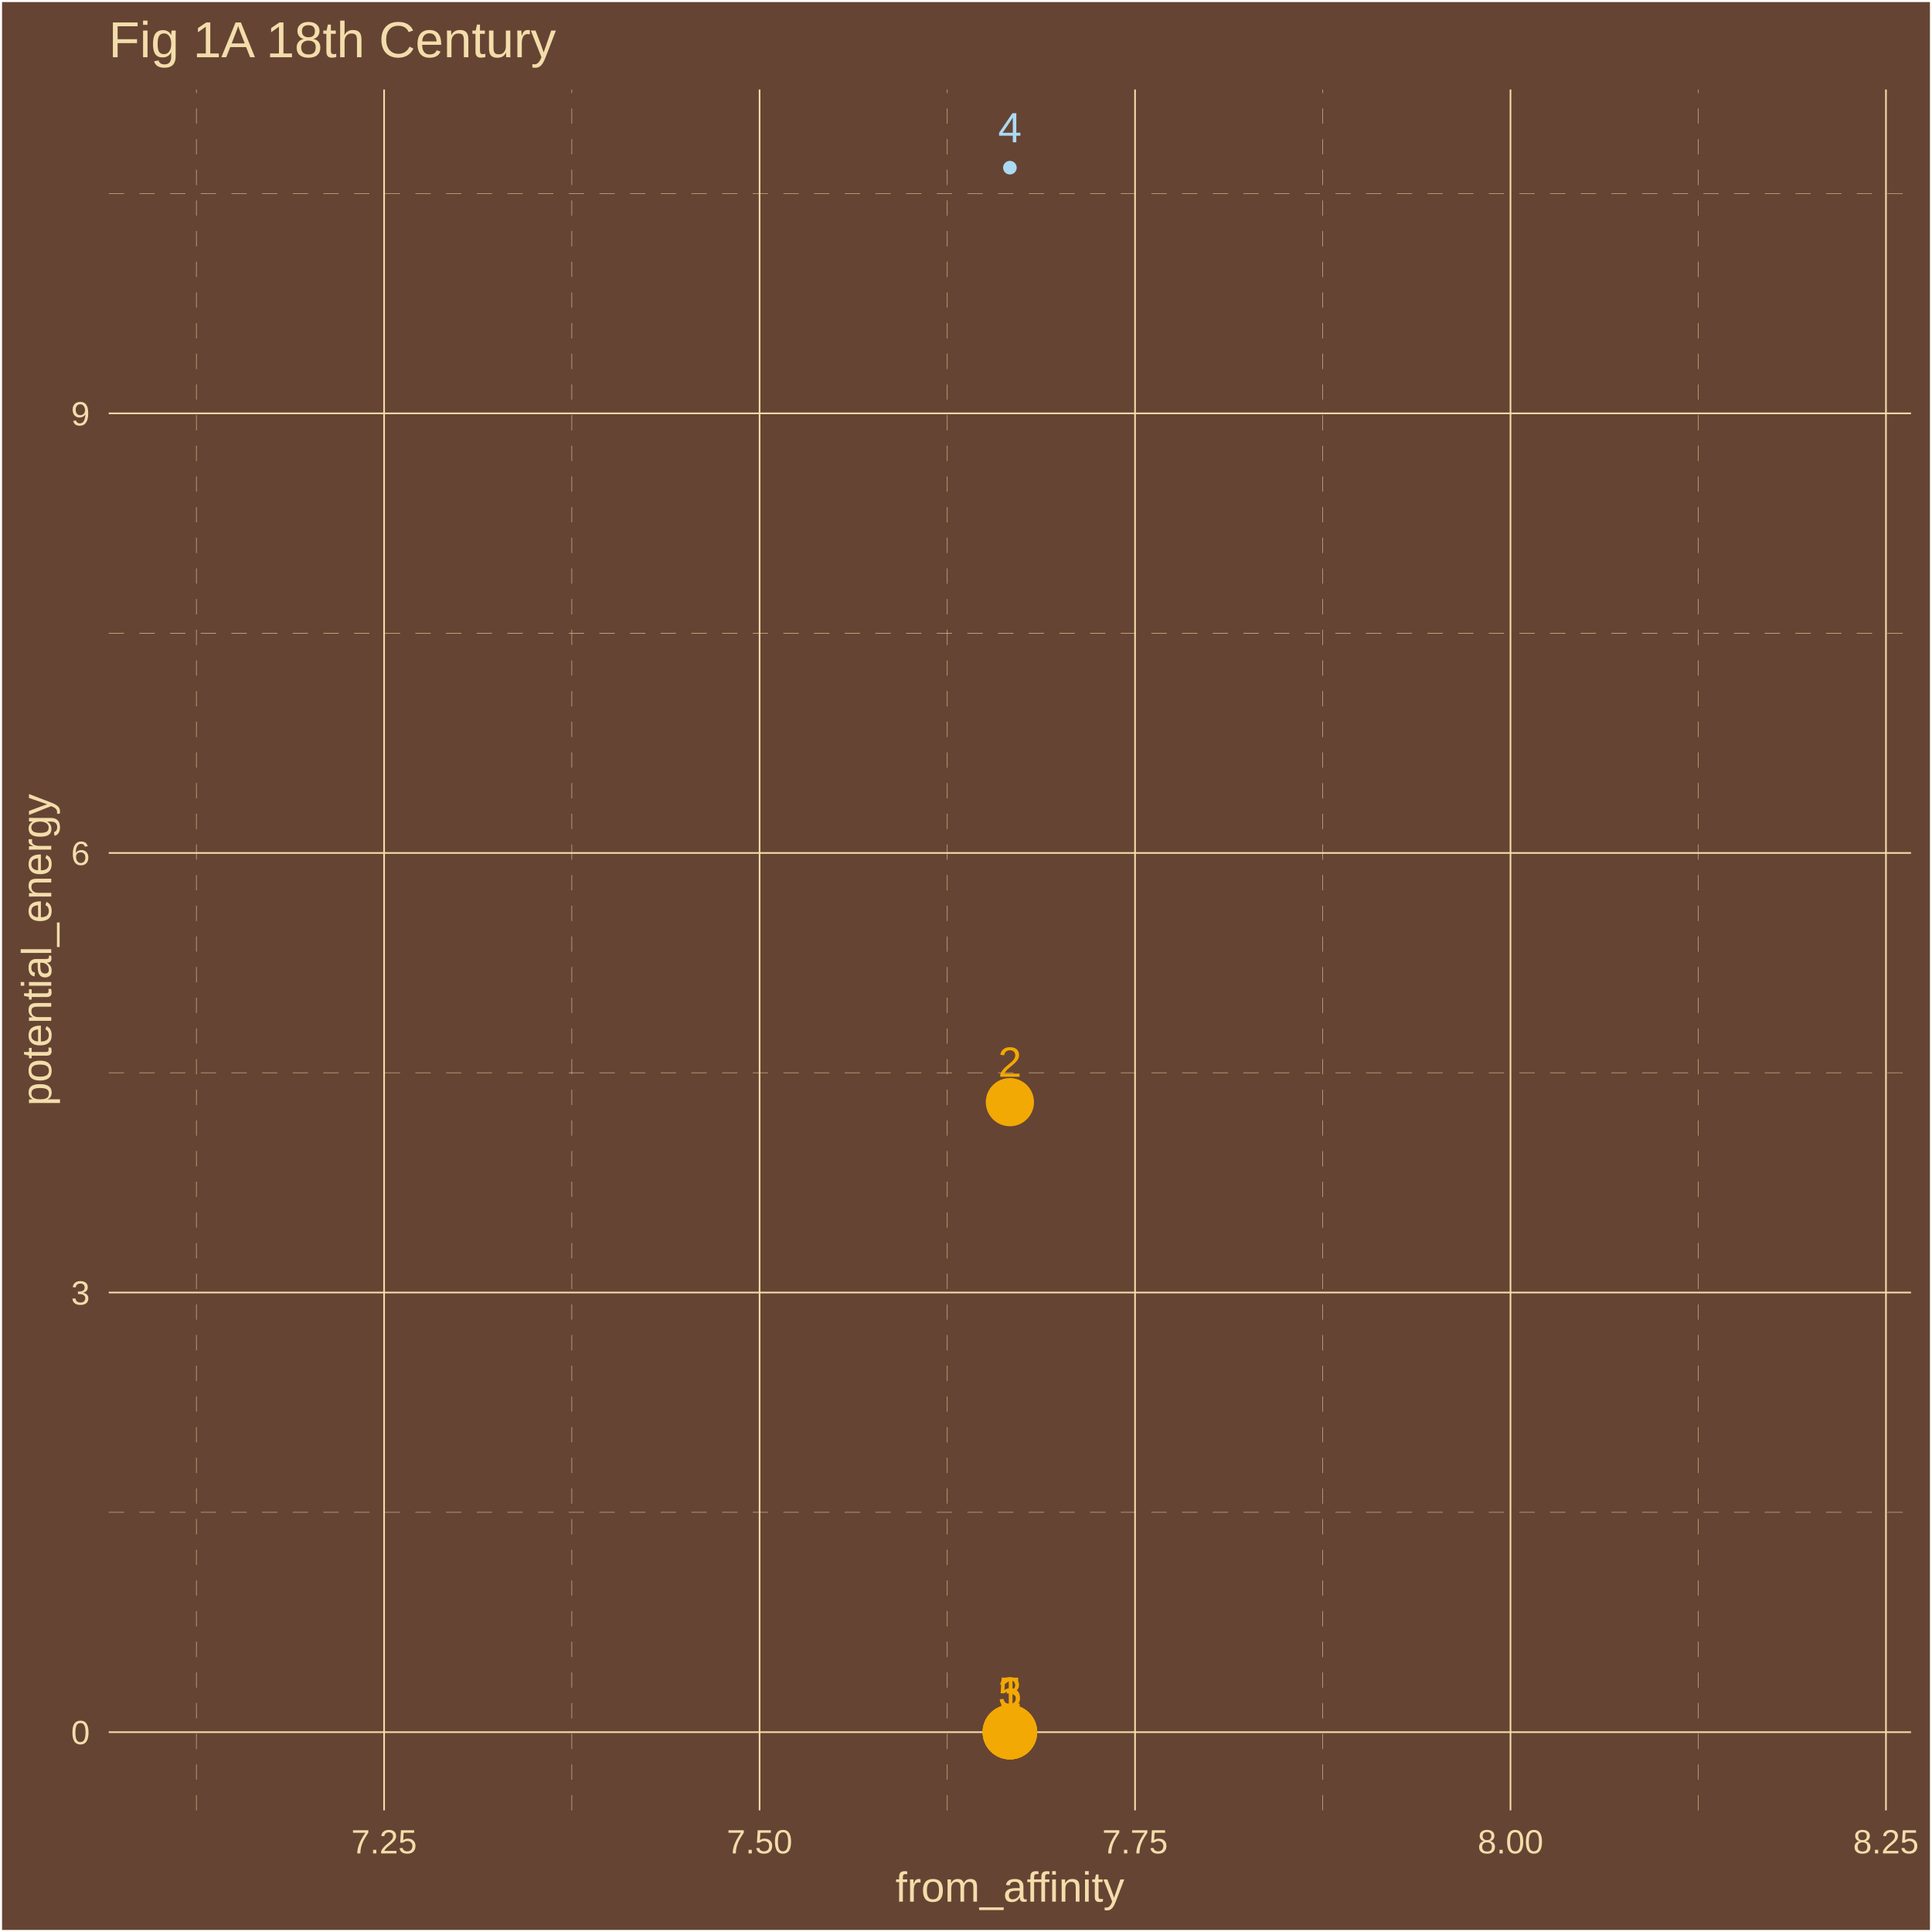
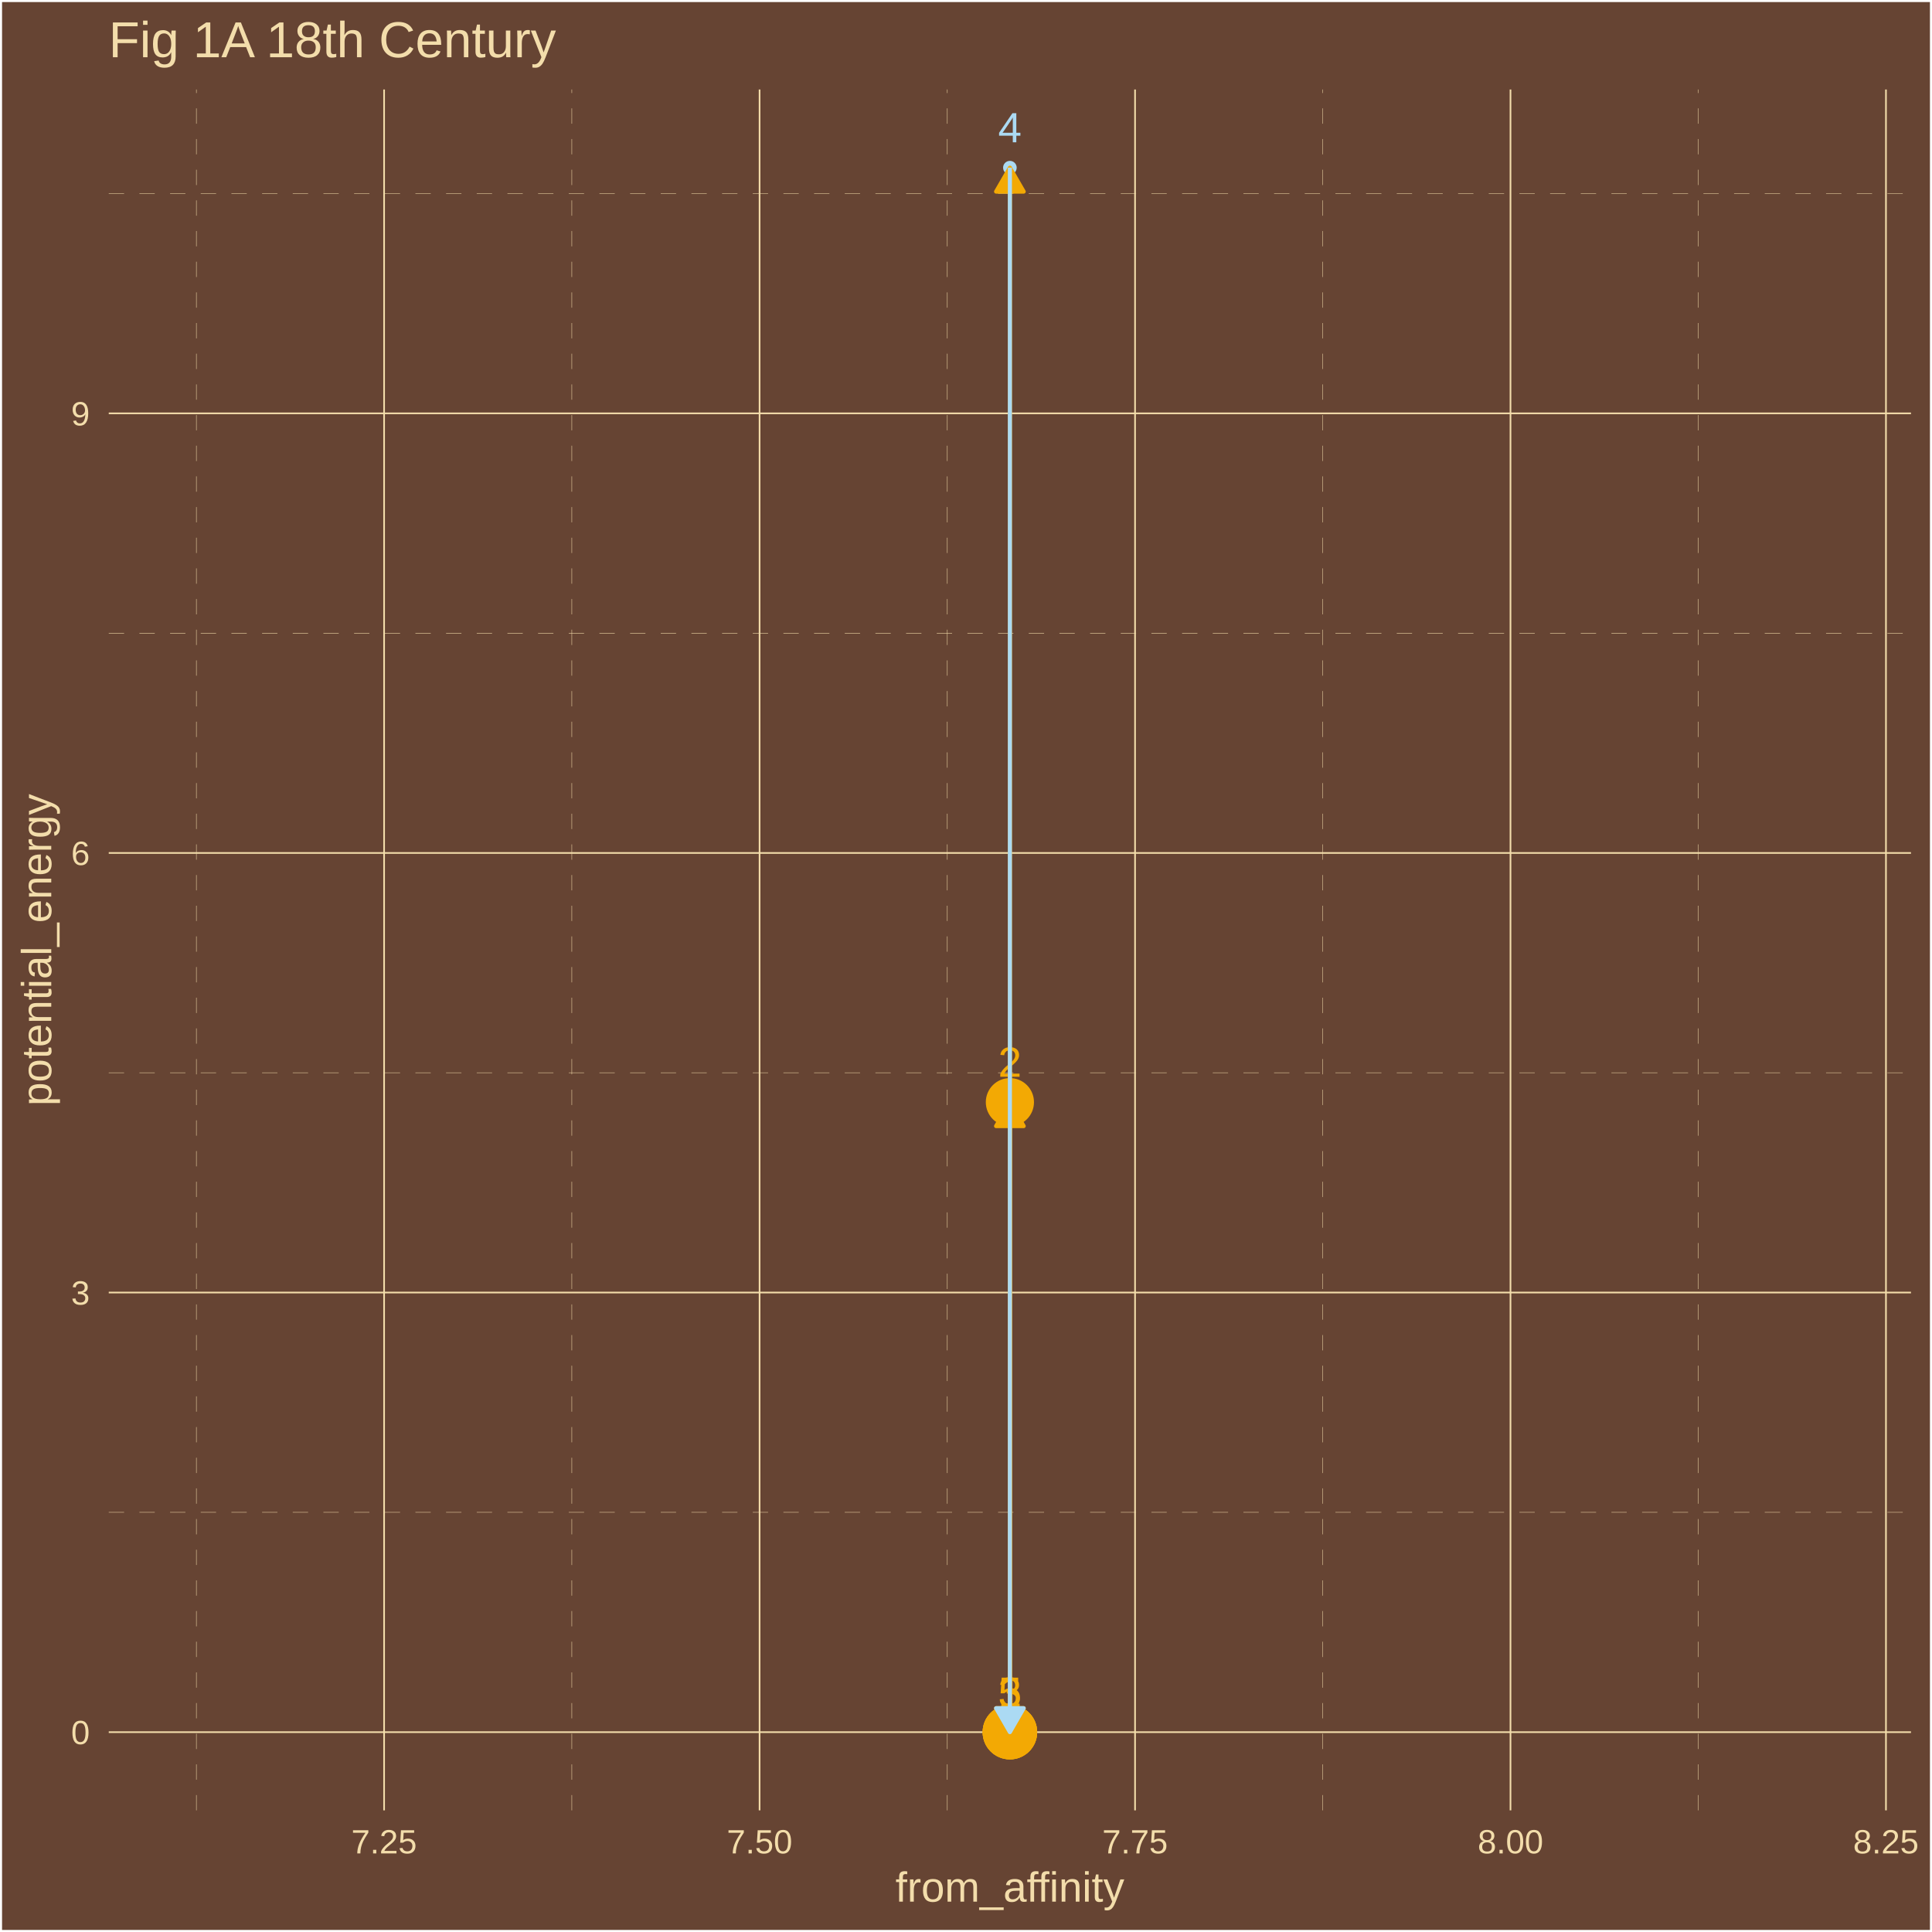
<svg xmlns="http://www.w3.org/2000/svg" class="svglite" width="504.00pt" height="504.00pt" viewBox="0 0 504.00 504.00">
  <defs>
    <style type="text/css">
    .svglite line, .svglite polyline, .svglite polygon, .svglite path, .svglite rect, .svglite circle {
      fill: none;
      stroke: #000000;
      stroke-linecap: round;
      stroke-linejoin: round;
      stroke-miterlimit: 10.00;
    }
    .svglite text {
      white-space: pre;
    }
  </style>
  </defs>
  <rect width="100%" height="100%" style="stroke: none; fill: #664433;" />
  <defs>
    <clipPath id="cpMC4wMHw1MDQuMDB8MC4wMHw1MDQuMDA=">
      <rect x="0.00" y="0.00" width="504.00" height="504.00" />
    </clipPath>
  </defs>
  <g clip-path="url(#cpMC4wMHw1MDQuMDB8MC4wMHw1MDQuMDA=)">
    <rect x="0.00" y="0" width="504.00" height="504.00" style="stroke-width: 1.07; stroke: #FFFFFF; fill: #664433;" />
  </g>
  <defs>
    <clipPath id="cpMjguMzd8NDk4LjUyfDIzLjM0fDQ3Mi4yNw==">
      <rect x="28.37" y="23.34" width="470.15" height="448.93" />
    </clipPath>
  </defs>
  <g clip-path="url(#cpMjguMzd8NDk4LjUyfDIzLjM0fDQ3Mi4yNw==)">
    <rect x="28.37" y="23.34" width="470.15" height="448.93" style="stroke-width: 1.07; stroke: none; fill: #664433;" />
    <polyline points="28.37,394.52 498.52,394.52 " style="stroke-width: 0.11; stroke: #F3DDAB; stroke-dasharray: 4.00,4.00; stroke-linecap: butt;" />
    <polyline points="28.37,279.85 498.52,279.85 " style="stroke-width: 0.11; stroke: #F3DDAB; stroke-dasharray: 4.00,4.00; stroke-linecap: butt;" />
    <polyline points="28.37,165.17 498.52,165.17 " style="stroke-width: 0.11; stroke: #F3DDAB; stroke-dasharray: 4.00,4.00; stroke-linecap: butt;" />
    <polyline points="28.37,50.49 498.52,50.49 " style="stroke-width: 0.11; stroke: #F3DDAB; stroke-dasharray: 4.00,4.00; stroke-linecap: butt;" />
    <polyline points="51.23,472.27 51.23,23.34 " style="stroke-width: 0.11; stroke: #F3DDAB; stroke-dasharray: 4.00,4.00; stroke-linecap: butt;" />
    <polyline points="149.17,472.27 149.17,23.34 " style="stroke-width: 0.11; stroke: #F3DDAB; stroke-dasharray: 4.00,4.00; stroke-linecap: butt;" />
    <polyline points="247.12,472.27 247.12,23.34 " style="stroke-width: 0.11; stroke: #F3DDAB; stroke-dasharray: 4.00,4.00; stroke-linecap: butt;" />
    <polyline points="345.07,472.27 345.07,23.34 " style="stroke-width: 0.11; stroke: #F3DDAB; stroke-dasharray: 4.00,4.00; stroke-linecap: butt;" />
    <polyline points="443.02,472.27 443.02,23.34 " style="stroke-width: 0.11; stroke: #F3DDAB; stroke-dasharray: 4.00,4.00; stroke-linecap: butt;" />
    <polyline points="28.37,451.86 498.52,451.86 " style="stroke-width: 0.43; stroke: #F3DDAB; stroke-linecap: butt;" />
    <polyline points="28.37,337.18 498.52,337.18 " style="stroke-width: 0.43; stroke: #F3DDAB; stroke-linecap: butt;" />
    <polyline points="28.37,222.51 498.52,222.51 " style="stroke-width: 0.43; stroke: #F3DDAB; stroke-linecap: butt;" />
    <polyline points="28.37,107.83 498.52,107.83 " style="stroke-width: 0.43; stroke: #F3DDAB; stroke-linecap: butt;" />
    <polyline points="100.20,472.27 100.20,23.34 " style="stroke-width: 0.43; stroke: #F3DDAB; stroke-linecap: butt;" />
    <polyline points="198.15,472.27 198.15,23.34 " style="stroke-width: 0.43; stroke: #F3DDAB; stroke-linecap: butt;" />
    <polyline points="296.10,472.27 296.10,23.34 " style="stroke-width: 0.43; stroke: #F3DDAB; stroke-linecap: butt;" />
    <polyline points="394.04,472.27 394.04,23.34 " style="stroke-width: 0.43; stroke: #F3DDAB; stroke-linecap: butt;" />
    <polyline points="491.99,472.27 491.99,23.34 " style="stroke-width: 0.43; stroke: #F3DDAB; stroke-linecap: butt;" />
    <circle cx="263.45" cy="451.86" r="6.76" style="stroke-width: 0.71; stroke: #F3A904; fill: #F3A904;" />
    <circle cx="263.45" cy="287.52" r="5.93" style="stroke-width: 0.71; stroke: #F3A904; fill: #F3A904;" />
    <circle cx="263.45" cy="451.86" r="6.76" style="stroke-width: 0.71; stroke: #F3A904; fill: #F3A904;" />
    <circle cx="263.45" cy="43.74" r="1.42" style="stroke-width: 0.71; stroke: #ABDAF3; fill: #ABDAF3;" />
    <circle cx="263.45" cy="451.86" r="6.76" style="stroke-width: 0.71; stroke: #F3A904; fill: #F3A904;" />
    <polygon points="255.34,451.86 271.55,451.86 271.47,451.86 271.81,451.84 272.15,451.77 272.48,451.65 272.78,451.48 273.05,451.26 273.28,451.00 273.47,450.70 273.60,450.38 273.69,450.05 273.71,449.70 273.71,449.70 273.71,431.71 273.71,431.71 273.69,431.36 273.60,431.02 273.47,430.70 273.28,430.41 273.05,430.15 272.78,429.93 272.48,429.76 272.15,429.63 271.81,429.56 271.55,429.55 255.34,429.55 255.60,429.56 255.25,429.55 254.91,429.59 254.57,429.69 254.26,429.84 253.97,430.03 253.72,430.28 253.51,430.55 253.35,430.86 253.24,431.19 253.19,431.53 253.18,431.71 253.18,449.70 253.19,449.53 253.19,449.87 253.24,450.22 253.35,450.55 253.51,450.85 253.72,451.13 253.97,451.37 254.26,451.57 254.57,451.72 254.91,451.82 255.25,451.86 " style="stroke-width: nan; stroke: none;" />
    <text x="263.45" y="445.24" text-anchor="middle" style="font-size: 11.04px;fill: #F3A904; font-family: &quot;Arial&quot;;" textLength="6.13px" lengthAdjust="spacingAndGlyphs">1</text>
    <polygon points="255.34,287.52 271.55,287.52 271.47,287.52 271.81,287.51 272.15,287.44 272.48,287.32 272.78,287.14 273.05,286.92 273.28,286.66 273.47,286.37 273.60,286.05 273.69,285.71 273.71,285.36 273.71,285.36 273.71,267.37 273.71,267.37 273.69,267.03 273.60,266.69 273.47,266.37 273.28,266.07 273.05,265.81 272.78,265.59 272.48,265.42 272.15,265.30 271.81,265.23 271.55,265.21 255.34,265.21 255.60,265.23 255.25,265.21 254.91,265.26 254.57,265.35 254.26,265.50 253.97,265.70 253.72,265.94 253.51,266.22 253.35,266.53 253.24,266.85 253.19,267.20 253.18,267.37 253.18,285.36 253.19,285.19 253.19,285.54 253.24,285.88 253.35,286.21 253.51,286.52 253.72,286.80 253.97,287.04 254.26,287.24 254.57,287.38 254.91,287.48 255.25,287.52 " style="stroke-width: nan; stroke: none;" />
    <text x="263.45" y="280.90" text-anchor="middle" style="font-size: 11.04px;fill: #F3A904; font-family: &quot;Arial&quot;;" textLength="6.13px" lengthAdjust="spacingAndGlyphs">2</text>
    <polygon points="255.34,451.86 271.55,451.86 271.47,451.86 271.81,451.84 272.15,451.77 272.48,451.65 272.78,451.48 273.05,451.26 273.28,451.00 273.47,450.70 273.60,450.38 273.69,450.05 273.71,449.70 273.71,449.70 273.71,431.71 273.71,431.71 273.69,431.36 273.60,431.02 273.47,430.70 273.28,430.41 273.05,430.15 272.78,429.93 272.48,429.76 272.15,429.63 271.81,429.56 271.55,429.55 255.34,429.55 255.60,429.56 255.25,429.55 254.91,429.59 254.57,429.69 254.26,429.84 253.97,430.03 253.72,430.28 253.51,430.55 253.35,430.86 253.24,431.19 253.19,431.53 253.18,431.71 253.18,449.70 253.19,449.53 253.19,449.87 253.24,450.22 253.35,450.55 253.51,450.85 253.72,451.13 253.97,451.37 254.26,451.57 254.57,451.72 254.91,451.82 255.25,451.86 " style="stroke-width: nan; stroke: none;" />
    <text x="263.45" y="445.24" text-anchor="middle" style="font-size: 11.04px;fill: #F3A904; font-family: &quot;Arial&quot;;" textLength="6.13px" lengthAdjust="spacingAndGlyphs">3</text>
    <polygon points="255.34,43.74 271.55,43.74 271.47,43.74 271.81,43.73 272.15,43.66 272.48,43.53 272.78,43.36 273.05,43.14 273.28,42.88 273.47,42.59 273.60,42.27 273.69,41.93 273.71,41.58 273.71,41.58 273.71,23.59 273.71,23.59 273.69,23.24 273.60,22.90 273.47,22.59 273.28,22.29 273.05,22.03 272.78,21.81 272.48,21.64 272.15,21.51 271.81,21.44 271.55,21.43 255.34,21.43 255.60,21.44 255.25,21.43 254.91,21.47 254.57,21.57 254.26,21.72 253.97,21.92 253.72,22.16 253.51,22.43 253.35,22.74 253.24,23.07 253.19,23.42 253.18,23.59 253.18,41.58 253.19,41.41 253.19,41.76 253.24,42.10 253.35,42.43 253.51,42.74 253.72,43.01 253.97,43.25 254.26,43.45 254.57,43.60 254.91,43.70 255.25,43.74 " style="stroke-width: nan; stroke: none;" />
    <text x="263.45" y="37.12" text-anchor="middle" style="font-size: 11.04px;fill: #ABDAF3; font-family: &quot;Arial&quot;;" textLength="6.13px" lengthAdjust="spacingAndGlyphs">4</text>
    <polygon points="255.34,451.86 271.55,451.86 271.47,451.86 271.81,451.84 272.15,451.77 272.48,451.65 272.78,451.48 273.05,451.26 273.28,451.00 273.47,450.70 273.60,450.38 273.69,450.05 273.71,449.70 273.71,449.70 273.71,431.71 273.71,431.71 273.69,431.36 273.60,431.02 273.47,430.70 273.28,430.41 273.05,430.15 272.78,429.93 272.48,429.76 272.15,429.63 271.81,429.56 271.55,429.55 255.34,429.55 255.60,429.56 255.25,429.55 254.91,429.59 254.57,429.69 254.26,429.84 253.97,430.03 253.72,430.28 253.51,430.55 253.35,430.86 253.24,431.19 253.19,431.53 253.18,431.71 253.18,449.70 253.19,449.53 253.19,449.87 253.24,450.22 253.35,450.55 253.51,450.85 253.72,451.13 253.97,451.37 254.26,451.57 254.57,451.72 254.91,451.82 255.25,451.86 " style="stroke-width: nan; stroke: none;" />
    <text x="263.45" y="445.24" text-anchor="middle" style="font-size: 11.04px;fill: #F3A904; font-family: &quot;Arial&quot;;" textLength="6.13px" lengthAdjust="spacingAndGlyphs">5</text>
+     <line x1="263.45" y1="451.86" x2="263.45" y2="287.52" style="stroke-width: 1.07; stroke: #F3A904; stroke-linecap: butt;" />
+     <polygon points="267.05,293.76 263.45,287.52 259.85,293.76 " style="stroke-width: 1.07; stroke: #F3A904; stroke-linecap: butt; fill: #F3A904;" />
+     <line x1="263.45" y1="287.52" x2="263.45" y2="451.86" style="stroke-width: 1.07; stroke: #F3A904; stroke-linecap: butt;" />
+     <polygon points="259.85,445.62 263.45,451.86 267.05,445.62 " style="stroke-width: 1.07; stroke: #F3A904; stroke-linecap: butt; fill: #F3A904;" />
+     <line x1="263.45" y1="451.86" x2="263.45" y2="43.74" style="stroke-width: 1.07; stroke: #F3A904; stroke-linecap: butt;" />
+     <polygon points="267.05,49.98 263.45,43.74 259.85,49.98 " style="stroke-width: 1.07; stroke: #F3A904; stroke-linecap: butt; fill: #F3A904;" />
+     <line x1="263.45" y1="43.74" x2="263.45" y2="451.86" style="stroke-width: 1.07; stroke: #ABDAF3; stroke-linecap: butt;" />
+     <polygon points="259.85,445.62 263.45,451.86 267.05,445.62 " style="stroke-width: 1.07; stroke: #ABDAF3; stroke-linecap: butt; fill: #ABDAF3;" />
  </g>
  <g clip-path="url(#cpMC4wMHw1MDQuMDB8MC4wMHw1MDQuMDA=)">
    <text x="23.44" y="455.01" text-anchor="end" style="font-size: 8.80px;fill: #F3DDAB; font-family: &quot;Arial&quot;;" textLength="4.90px" lengthAdjust="spacingAndGlyphs">0</text>
    <text x="23.44" y="340.34" text-anchor="end" style="font-size: 8.80px;fill: #F3DDAB; font-family: &quot;Arial&quot;;" textLength="4.90px" lengthAdjust="spacingAndGlyphs">3</text>
    <text x="23.44" y="225.66" text-anchor="end" style="font-size: 8.80px;fill: #F3DDAB; font-family: &quot;Arial&quot;;" textLength="4.90px" lengthAdjust="spacingAndGlyphs">6</text>
    <text x="23.44" y="110.98" text-anchor="end" style="font-size: 8.80px;fill: #F3DDAB; font-family: &quot;Arial&quot;;" textLength="4.90px" lengthAdjust="spacingAndGlyphs">9</text>
    <text x="100.20" y="483.50" text-anchor="middle" style="font-size: 8.80px;fill: #F3DDAB; font-family: &quot;Arial&quot;;" textLength="17.13px" lengthAdjust="spacingAndGlyphs">7.25</text>
    <text x="198.15" y="483.50" text-anchor="middle" style="font-size: 8.80px;fill: #F3DDAB; font-family: &quot;Arial&quot;;" textLength="17.13px" lengthAdjust="spacingAndGlyphs">7.50</text>
    <text x="296.10" y="483.50" text-anchor="middle" style="font-size: 8.80px;fill: #F3DDAB; font-family: &quot;Arial&quot;;" textLength="17.13px" lengthAdjust="spacingAndGlyphs">7.75</text>
    <text x="394.04" y="483.50" text-anchor="middle" style="font-size: 8.80px;fill: #F3DDAB; font-family: &quot;Arial&quot;;" textLength="17.13px" lengthAdjust="spacingAndGlyphs">8.00</text>
    <text x="491.99" y="483.50" text-anchor="middle" style="font-size: 8.80px;fill: #F3DDAB; font-family: &quot;Arial&quot;;" textLength="17.13px" lengthAdjust="spacingAndGlyphs">8.25</text>
    <text x="263.45" y="496.09" text-anchor="middle" style="font-size: 11.00px;fill: #F3DDAB; font-family: &quot;Arial&quot;;" textLength="59.90px" lengthAdjust="spacingAndGlyphs">from_affinity</text>
    <text transform="translate(13.37,247.80) rotate(-90)" text-anchor="middle" style="font-size: 11.00px;fill: #F3DDAB; font-family: &quot;Arial&quot;;" textLength="81.35px" lengthAdjust="spacingAndGlyphs">potential_energy</text>
    <text x="28.37" y="14.94" style="font-size: 13.20px;fill: #F3DDAB; font-family: &quot;Arial&quot;;" textLength="117.32px" lengthAdjust="spacingAndGlyphs">Fig 1A 18th Century</text>
  </g>
</svg>
